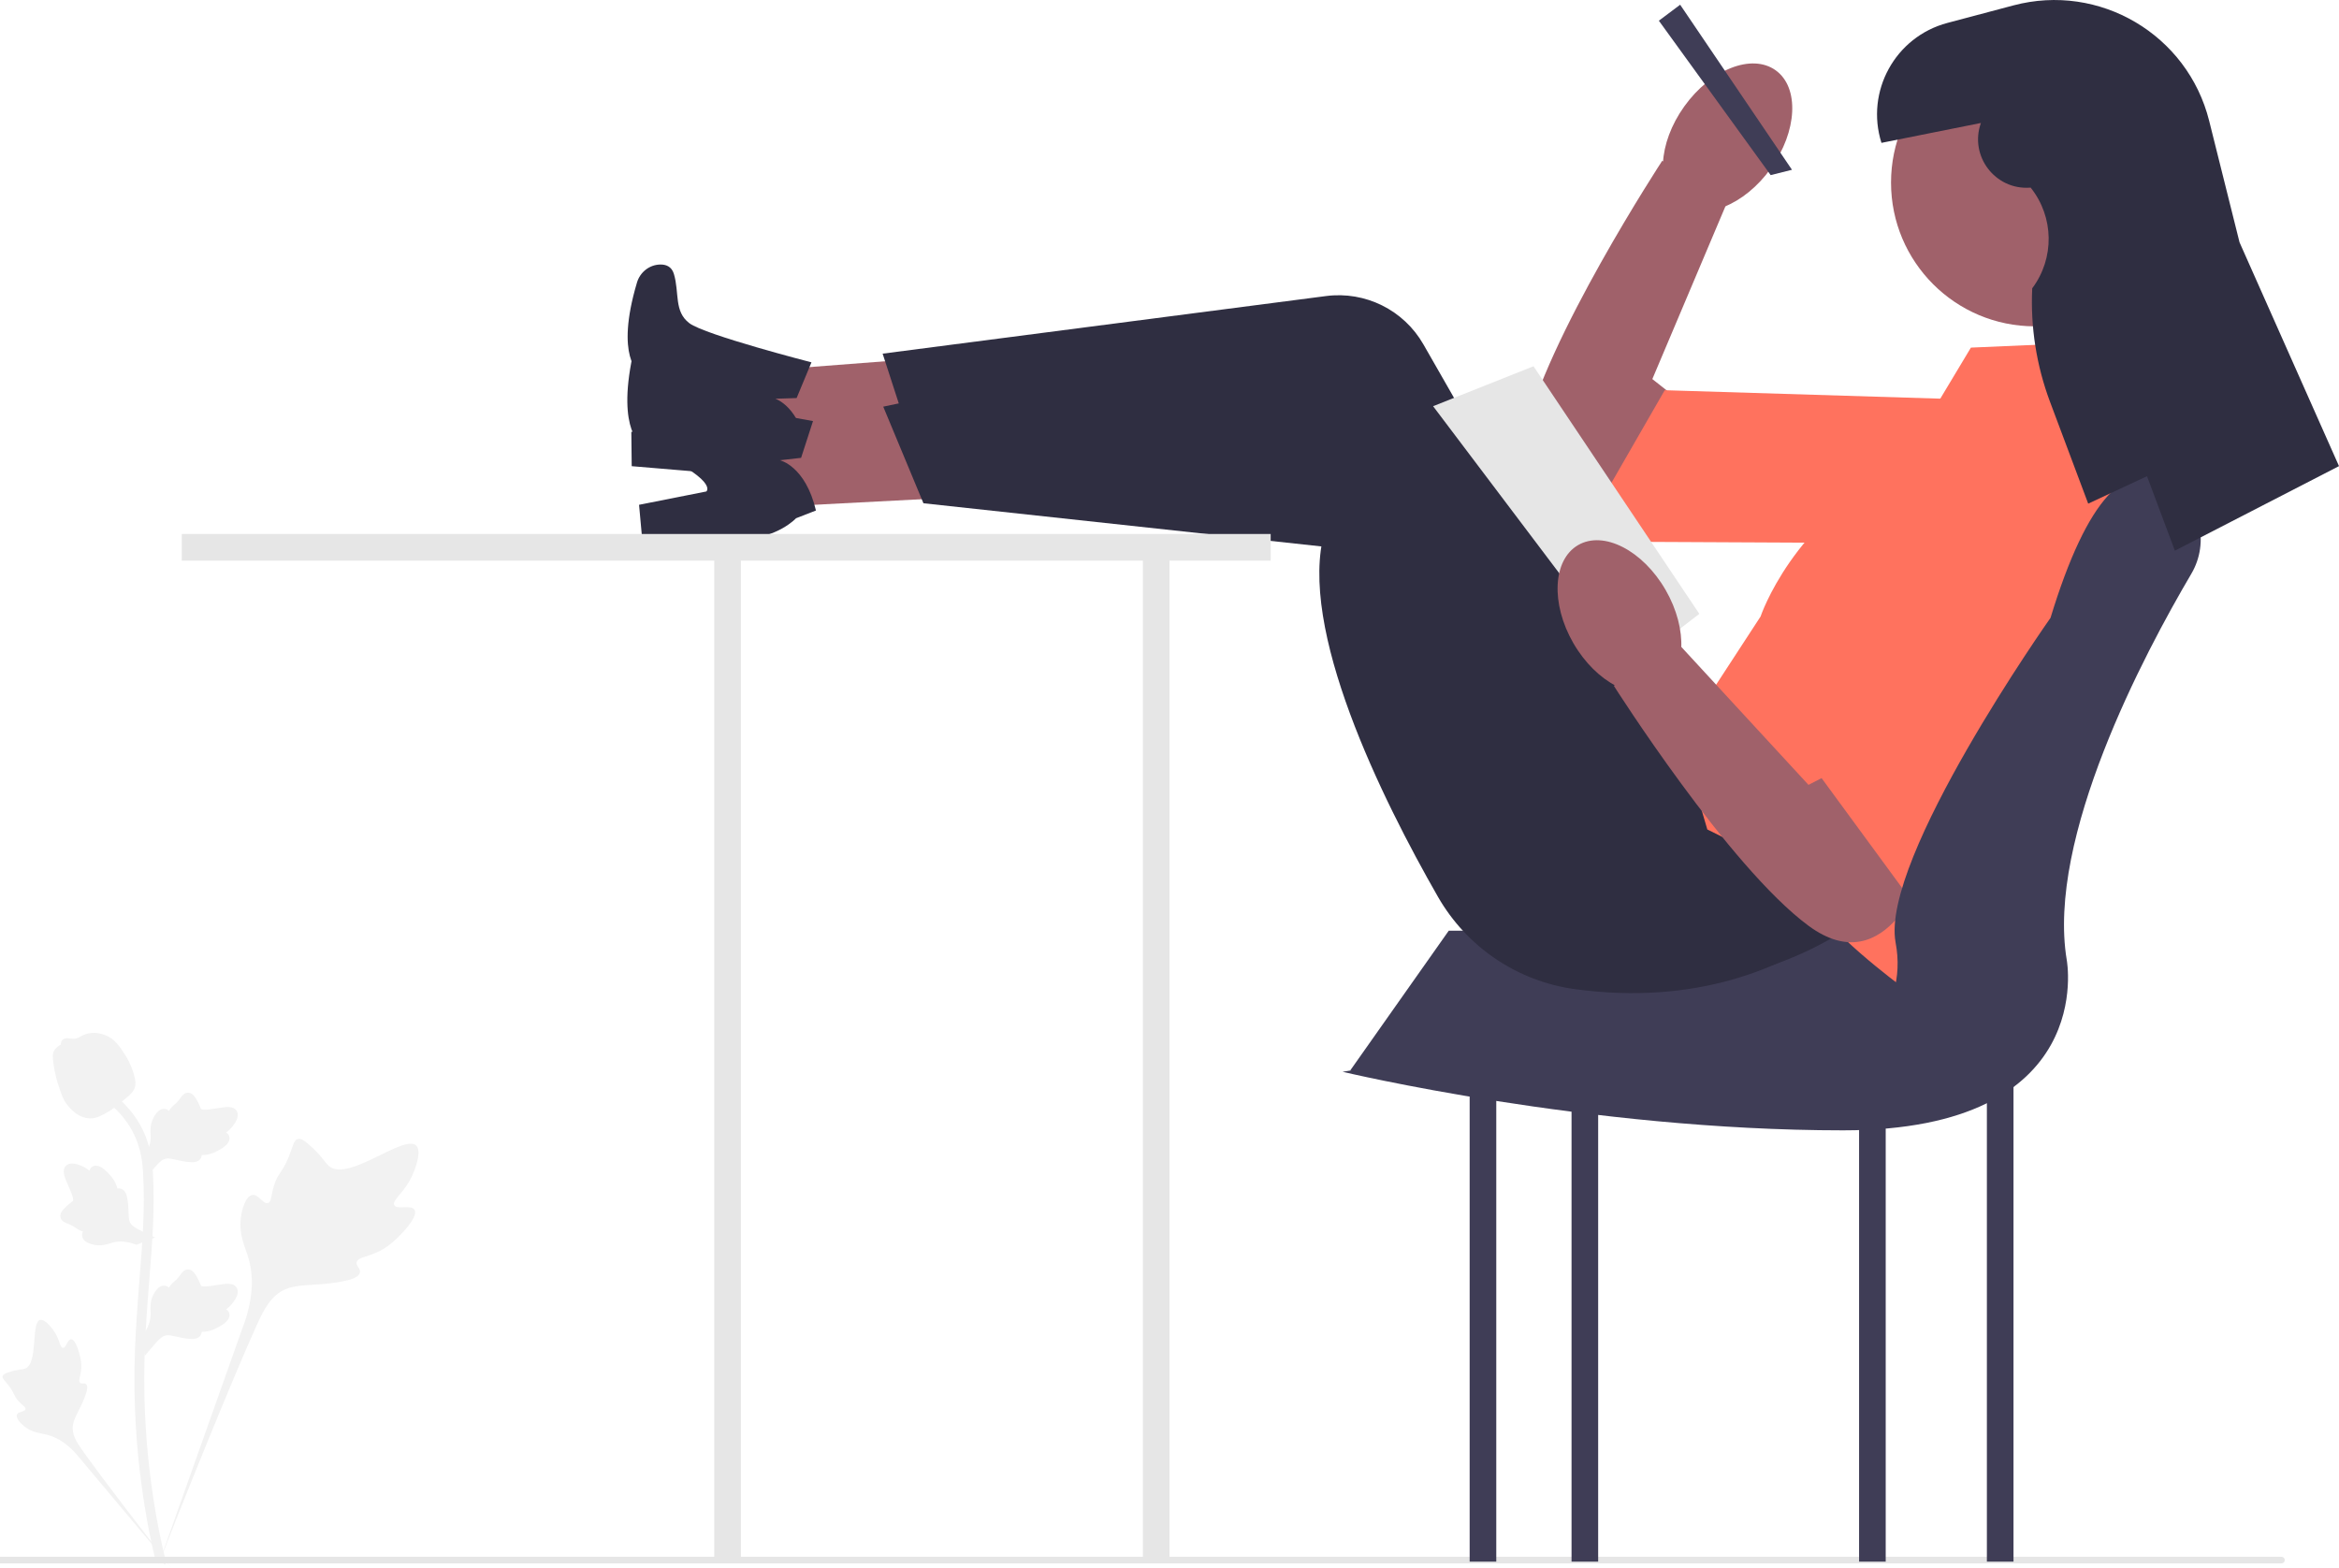
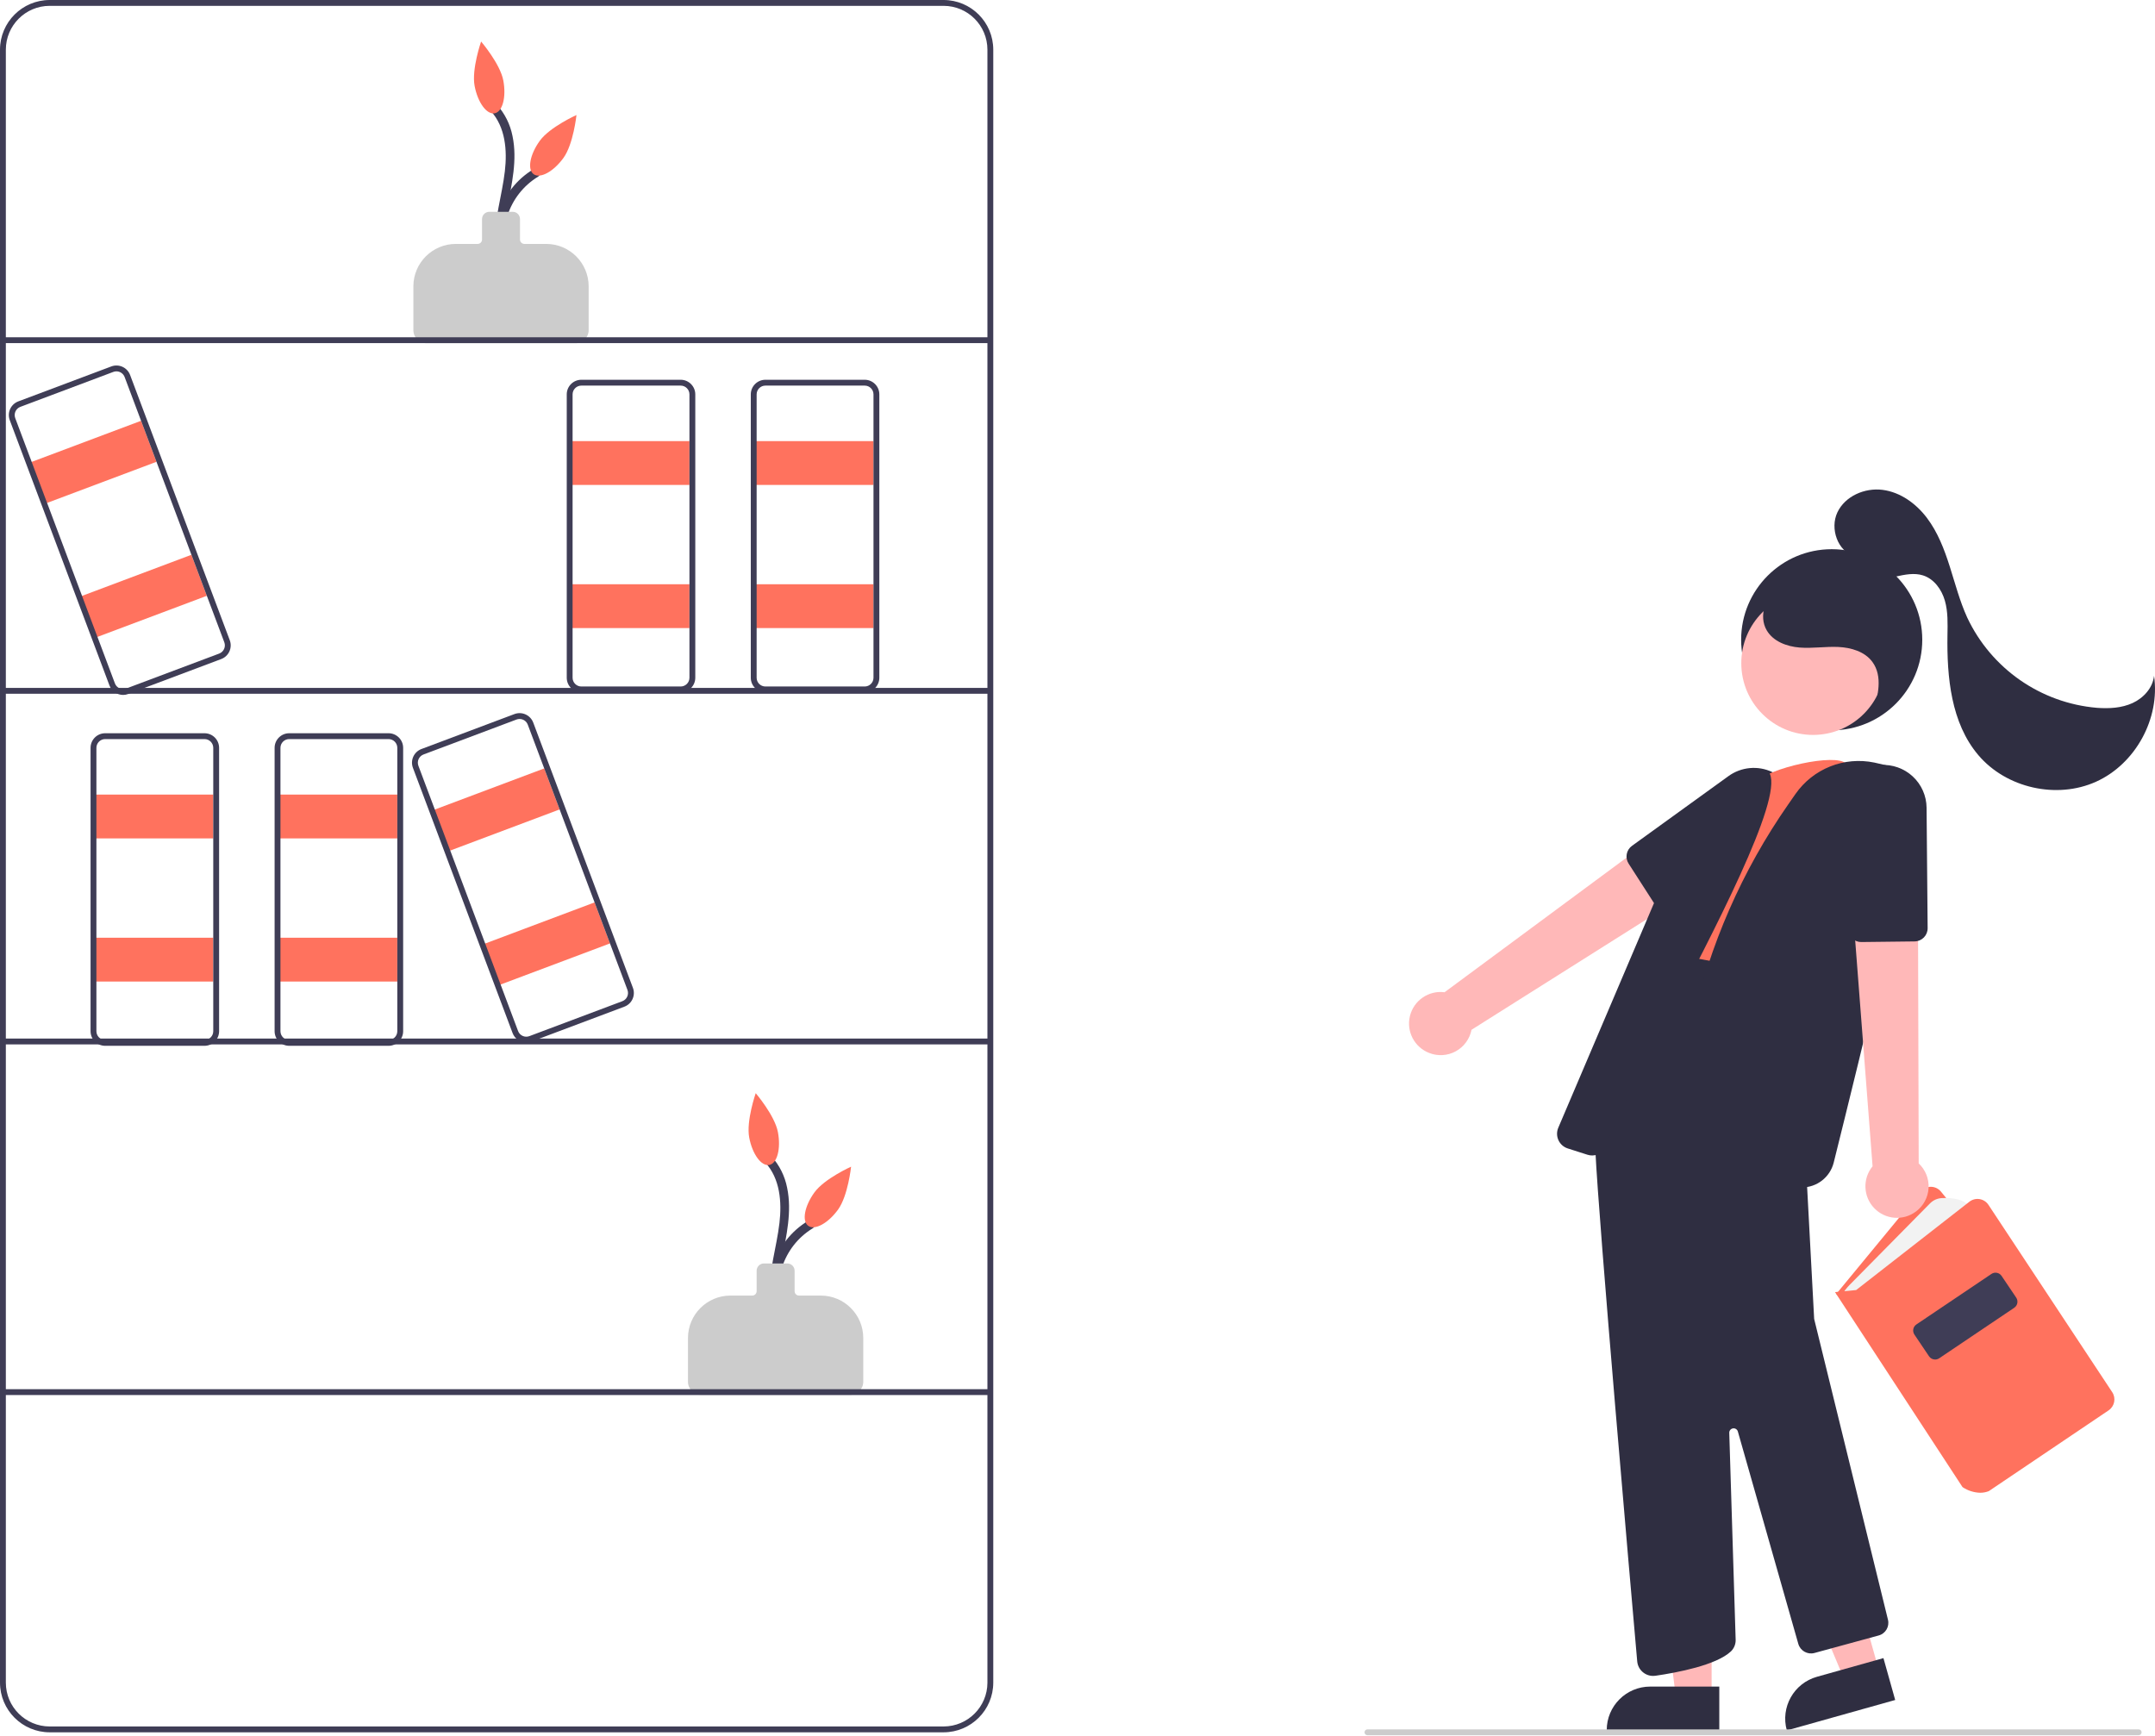
- <svg xmlns="http://www.w3.org/2000/svg" width="596.882" height="400.001" viewBox="0 0 596.882 400.001">
-   <g>
-     <path d="M105.784,308.736c-.844-1.424-4.497,.101-5.168-1.191-.669-1.287,2.724-3.249,4.663-7.73,.35-.808,2.553-5.9,.922-7.472-3.092-2.978-17.24,9.313-22.191,5.29-1.087-.883-1.846-2.645-5.134-5.506-1.308-1.138-2.099-1.652-2.865-1.461-1.086,.271-1.172,1.725-2.337,4.584-1.747,4.287-2.78,4.028-3.798,7.449-.756,2.539-.583,4.016-1.472,4.303-1.258,.407-2.416-2.286-4.011-2.045-1.627,.246-2.611,3.382-2.922,5.73-.583,4.406,1.035,7.313,1.932,10.371,.975,3.322,1.553,8.375-.698,15.528l-22.277,62.766c4.918-12.879,19.158-48.185,25.142-61.305,1.727-3.787,3.635-7.629,7.551-9.145,3.77-1.46,8.949-.588,15.55-2.179,.771-.186,2.911-.73,3.18-1.988,.223-1.04-1.036-1.621-.842-2.595,.259-1.307,2.734-1.323,5.775-2.831,2.144-1.063,3.48-2.328,4.629-3.415,.346-.328,5.495-5.262,4.371-7.157h-0Z" fill="#f2f2f2" />
-     <path d="M18.139,341.778c-.942,.004-1.248,2.236-2.076,2.193-.825-.043-.808-2.275-2.448-4.519-.296-.405-2.159-2.955-3.401-2.608-2.354,.658-.404,11.148-3.806,12.418-.747,.279-1.831,.143-4.184,.931-.936,.314-1.417,.554-1.544,.985-.18,.611,.508,1.073,1.575,2.47,1.6,2.094,1.175,2.527,2.56,4.013,1.028,1.104,1.803,1.445,1.687,1.964-.163,.735-1.819,.526-2.161,1.379-.349,.87,.907,2.257,1.969,3.087,1.994,1.558,3.888,1.602,5.647,2.044,1.912,.48,4.559,1.654,7.42,4.823l24.378,29.044c-4.902-6.13-18.122-23.306-22.835-30.029-1.361-1.941-2.696-3.985-2.31-6.345,.371-2.272,2.293-4.562,3.417-8.261,.131-.432,.481-1.639-.058-2.134-.446-.409-1.095,.041-1.517-.335-.567-.504,.14-1.724,.277-3.651,.097-1.359-.138-2.38-.341-3.258-.061-.265-.997-4.215-2.251-4.21v0Z" fill="#f2f2f2" />
-     <path d="M36.939,345.998l-.568-5.068,.259-.384c1.2-1.777,1.812-3.512,1.819-5.159,.001-.262-.011-.524-.023-.79-.049-1.057-.11-2.371,.575-3.903,.384-.854,1.463-2.831,3.086-2.587,.437,.061,.767,.262,1.018,.497,.037-.059,.075-.117,.115-.181,.505-.771,.905-1.101,1.291-1.419,.296-.245,.602-.497,1.082-1.094,.21-.262,.374-.492,.513-.685,.42-.585,.968-1.282,1.935-1.27,1.033,.049,1.574,.903,1.932,1.468,.64,1.008,.93,1.735,1.122,2.217,.07,.176,.149,.374,.19,.436,.333,.489,3.038,.032,4.057-.135,2.289-.382,4.27-.712,5.087,.732,.585,1.033,.151,2.398-1.33,4.168-.461,.551-.952,.969-1.388,1.297,.361,.215,.684,.546,.815,1.065h0c.308,1.228-.748,2.459-3.137,3.663-.593,.301-1.392,.702-2.512,.896-.527,.091-1.002,.113-1.408,.125-.009,.235-.064,.489-.207,.751-.42,.771-1.293,1.138-2.61,1.05-1.449-.076-2.642-.352-3.694-.595-.919-.21-1.711-.389-2.332-.347-1.153,.093-2.041,1.016-3.083,2.212l-2.603,3.042h-0Z" fill="#f2f2f2" />
-     <path d="M39.572,315.823l-4.758,1.835-.437-.153c-2.023-.71-3.857-.862-5.452-.451-.254,.065-.504,.143-.759,.223-1.01,.315-2.266,.708-3.922,.434-.924-.155-3.11-.697-3.285-2.329-.052-.438,.059-.809,.222-1.111-.066-.021-.133-.042-.204-.065-.874-.293-1.295-.597-1.7-.889-.312-.224-.633-.456-1.332-.769-.307-.137-.571-.237-.793-.322-.672-.258-1.486-.611-1.719-1.549-.215-1.011,.474-1.751,.93-2.241,.813-.875,1.442-1.34,1.86-1.648,.153-.112,.324-.239,.373-.294,.389-.446-.74-2.947-1.159-3.891-.95-2.118-1.772-3.95-.582-5.106,.851-.828,2.282-.754,4.369,.229,.65,.307,1.179,.675,1.607,1.013,.117-.404,.354-.8,.823-1.058h0c1.11-.61,2.569,.099,4.339,2.105,.442,.498,1.033,1.169,1.504,2.203,.221,.487,.363,.941,.478,1.331,.229-.051,.49-.063,.779,.009,.852,.21,1.429,.962,1.678,2.258,.294,1.421,.329,2.645,.362,3.724,.03,.942,.058,1.753,.255,2.344,.382,1.091,1.5,1.717,2.922,2.421l3.603,1.746-0,0Z" fill="#f2f2f2" />
-     <path d="M36.939,300.892l-.568-5.068,.259-.384c1.2-1.777,1.812-3.512,1.819-5.159,.001-.262-.011-.524-.023-.79-.049-1.057-.11-2.371,.575-3.903,.384-.854,1.463-2.831,3.086-2.587,.437,.061,.767,.262,1.018,.497,.037-.059,.075-.117,.115-.181,.505-.771,.905-1.101,1.291-1.419,.296-.245,.602-.497,1.082-1.094,.21-.262,.374-.492,.513-.685,.42-.585,.968-1.282,1.935-1.27,1.033,.049,1.574,.903,1.932,1.468,.64,1.008,.93,1.735,1.122,2.217,.07,.176,.149,.374,.19,.436,.333,.489,3.038,.032,4.057-.135,2.289-.382,4.27-.712,5.087,.732,.585,1.033,.151,2.398-1.33,4.168-.461,.551-.952,.969-1.388,1.297,.361,.215,.684,.546,.815,1.065h0c.308,1.228-.748,2.459-3.137,3.663-.593,.301-1.392,.702-2.512,.896-.527,.091-1.002,.113-1.408,.125-.009,.235-.064,.489-.207,.751-.42,.771-1.293,1.138-2.61,1.05-1.449-.076-2.642-.352-3.694-.595-.919-.21-1.711-.389-2.332-.347-1.153,.093-2.041,1.016-3.083,2.212l-2.603,3.042h-0Z" fill="#f2f2f2" />
-     <path d="M42.124,399.269l-1.062-.666-.257-1.226,.257,1.226-1.238,.142c-.02-.115-.087-.379-.188-.793-.554-2.266-2.244-9.162-3.654-20.023-.984-7.581-1.541-15.376-1.656-23.17-.115-7.807,.255-13.717,.551-18.467,.224-3.583,.496-6.994,.762-10.317,.71-8.878,1.379-17.265,.881-26.55-.11-2.073-.341-6.387-2.862-10.978-1.462-2.663-3.476-5.027-5.987-7.023l1.561-1.963c2.771,2.207,5,4.826,6.623,7.782,2.795,5.09,3.047,9.791,3.168,12.05,.507,9.449-.17,17.916-.887,26.88-.264,3.311-.536,6.708-.759,10.276-.294,4.706-.66,10.565-.546,18.271,.113,7.701,.663,15.4,1.634,22.886,1.392,10.724,3.058,17.517,3.605,19.749,.291,1.192,.352,1.441,.054,1.914v-0Z" fill="#f2f2f2" />
-     <path d="M23.075,285.406c-.103,0-.207-.002-.312-.01-2.134-.115-4.11-1.392-5.875-3.796-.827-1.131-1.251-2.42-2.095-4.992-.131-.396-.767-2.408-1.154-5.176-.253-1.808-.221-2.565,.137-3.233,.398-.744,1.041-1.263,1.766-1.613-.032-.24-.006-.487,.098-.739,.427-1.045,1.563-.908,2.177-.842,.311,.039,.699,.091,1.117,.069,.658-.032,1.012-.228,1.548-.521,.513-.281,1.15-.631,2.096-.825,1.865-.389,3.427,.14,3.942,.313,2.71,.903,4.046,3.01,5.593,5.45,.308,.489,1.367,2.271,2.065,4.713,.504,1.762,.433,2.545,.281,3.128-.308,1.197-1.036,1.882-2.885,3.394-1.931,1.583-2.9,2.376-3.732,2.858-1.937,1.118-3.153,1.821-4.768,1.821v0Z" fill="#f2f2f2" />
-   </g>
-   <path d="M583.04,398.13h0c0,.464-.376,.84-.84,.84H0v-1.68H582.2c.464,0,.84,.376,.84,.84Z" fill="#e6e6e6" />
-   <g>
-     <g>
-       <path d="M414.967,132.595s-31.339,3.769-26.053-21.009c5.286-24.778,35.259-70.545,35.259-70.545l17.009,9.539-19.527,46.158,8.406,6.632-15.094,29.226Z" fill="#a0616a" />
-       <polygon points="517.666 102.43 513.25 138.75 402.592 138.208 424.816 99.583 517.666 102.43" fill="#ff725e" />
-       <ellipse cx="440.857" cy="35.06" rx="21.062" ry="13.588" transform="translate(155.6948 373.0935) rotate(-54.39629)" fill="#a0616a" />
-     </g>
-     <rect x="431.611" y="316.316" width="157.624" height="6.794" transform="translate(190.7093 830.1362) rotate(-90)" fill="#3f3d56" />
-     <rect x="398.999" y="316.316" width="157.624" height="6.794" transform="translate(158.0973 797.5243) rotate(-90)" fill="#3f3d56" />
-     <rect x="166.639" y="266.719" width="256.819" height="6.794" transform="translate(24.93198 565.1643) rotate(-90)" fill="#e6e6e6" />
-     <rect x="325.622" y="316.316" width="157.624" height="6.794" transform="translate(84.72051 724.1474) rotate(-90)" fill="#3f3d56" />
-     <rect x="299.622" y="316.316" width="157.624" height="6.794" transform="translate(58.72051 698.1474) rotate(-90)" fill="#3f3d56" />
-     <polygon points="500.911 237.504 369.709 237.504 344.541 273.204 475.093 280.987 500.911 237.504" fill="#3f3d56" />
-     <g>
-       <g>
-         <polygon points="260.667 115.362 261.263 89.472 182.077 95.563 181.672 113.106 260.667 115.362" fill="#a0616a" />
-         <path d="M207.074,92.47l-3.787,9.112-5.439,.174s6.368,1.95,8.138,13.522l-5.226,1.567s-5.019,4.683-14.401,4.228l-25.155-2.104-.097-8.769,17.386-2.009s3.874-2.549-15.303-13.027c0,0-6.353-3.885-.639-23.068,.785-2.637,3.157-4.53,5.908-4.59,1.518-.033,2.94,.512,3.508,2.398,1.445,4.799-.017,9.584,3.955,12.579,3.972,2.996,31.154,9.988,31.154,9.988Z" fill="#2f2e41" />
-       </g>
-       <path d="M491.092,214.34s-27.322,46.469-89.145,38.095c-14.712-1.993-27.656-10.74-35.03-23.626-14.253-24.906-35.896-68.515-28.88-93.209l-104.562-19.956-8.238-25.394,113.163-14.7c10.01-1.3,19.815,3.567,24.83,12.327l55.124,96.268,16.433,1.794,56.305,28.401Z" fill="#2f2e41" />
-     </g>
-     <g>
-       <g>
-         <polygon points="262.731 125.96 261.242 100.106 182.803 112.548 183.811 130.067 262.731 125.96" fill="#a0616a" />
-         <path d="M207.471,107.454l-3.042,9.387-5.408,.611s6.505,1.432,9.199,12.824l-5.083,1.982s-4.626,5.071-14.014,5.373l-25.243-.074-.802-8.733,17.168-3.401s3.656-2.852-16.302-11.753c0,0-6.645-3.361-2.493-22.942,.571-2.691,2.783-4.77,5.519-5.05,1.51-.155,2.972,.274,3.69,2.108,1.827,4.667,.754,9.554,4.954,12.22,4.2,2.667,31.856,7.45,31.856,7.45Z" fill="#2f2e41" />
-       </g>
-       <path d="M500.372,206.08s-23.495,48.517-85.792,45.143c-14.825-.803-28.43-8.48-36.817-20.731-16.211-23.678-41.292-65.405-36.285-90.583l-105.829-11.479-10.255-24.649,111.613-23.756c9.873-2.101,20.038,1.962,25.742,10.289l62.691,91.521,16.524,.466,58.408,23.779Z" fill="#2f2e41" />
-     </g>
-     <polygon points="428.754 1.206 423.319 5.283 451.854 44.689 457.289 43.33 428.754 1.206" fill="#3f3d56" />
-     <path d="M502.949,88.712l31.253-1.359,13.588,61.147s-28.535,107.348-62.506,103.271c0,0-21.062-15.627-21.062-21.062s-28.535-19.024-28.535-19.024l-6.794-23.1,20.382-31.253s8.153-24.459,35.33-38.047l18.344-30.574Z" fill="#ff725e" />
-     <polygon points="324.263 136.271 46.382 136.271 46.382 143.066 182.265 143.066 182.265 398.526 189.059 398.526 189.059 143.066 324.263 143.066 324.263 136.271" fill="#e6e6e6" />
-     <circle cx="519.255" cy="46.589" r="36.688" fill="#a0616a" />
-     <polygon points="391.332 93.468 365.707 103.659 415.984 170.242 433.649 156.654 391.332 93.468" fill="#e6e6e6" />
-     <g>
-       <path d="M491.399,221.198s-9.512,30.098-29.894,15.049-49.683-61.249-49.683-61.249l15.712-11.55,33.971,36.849,9.512-4.916,20.382,25.818Z" fill="#a0616a" />
-       <polygon points="506.346 115.21 537.599 134.233 491.399 234.787 461.505 194.022 506.346 115.21" fill="#ff725e" />
-       <ellipse cx="413.266" cy="157.333" rx="13.588" ry="21.062" transform="translate(-23.29944 227.7118) rotate(-30)" fill="#a0616a" />
-     </g>
-     <path d="M523.267,157.67c9.416-30.869,19.52-40.637,30.144-34.521,8.086,4.655,10.52,15.252,5.781,23.289-12.079,20.487-36.97,67.428-31.785,98.539,0,0,8.153,43.483-57.071,43.483-65.224,0-127.73-14.947-127.73-14.947l33.971-5.435,77.254,5.518c17.651,1.261,32.527-13.842,30.169-31.379-.078-.579-.17-1.164-.278-1.756-3.873-21.301,39.545-82.79,39.545-82.79Z" fill="#3f3d56" />
-   </g>
-   <path d="M505.504,31.38c-2.997,8.392,3.588,17.106,12.48,16.513l.212-.014h0c5.977,7.471,6.142,18.04,.401,25.694h0c-.472,9.865,1.074,19.723,4.542,28.971l9.744,25.983,15-7,7.118,19,41.882-21.575-25.383-57.111-7.746-30.984c-5.511-22.044-27.997-35.313-49.958-29.479l-16.849,4.475c-13.311,3.536-20.972,17.472-16.825,30.605v0l25.383-5.077" fill="#2f2e41" />
+ <svg xmlns="http://www.w3.org/2000/svg" data-name="Layer 1" width="737.666" height="594" viewBox="0 0 737.666 594">
+   <path d="M499.593,603.574a24.3,24.3,0,0,1,9.743-30.085c1.647-1.002.141-3.597-1.514-2.59A27.008,27.008,0,0,0,497.003,605.088c.757,1.77,3.342.243,2.59-1.514Z" transform="translate(-231.1672 -153)" fill="#3f3d56" />
+   <path d="M500.452,607.609c-4.046-7.168-3.094-15.747-1.639-23.499,1.519-8.092,3.511-16.309,1.788-24.539a22.527,22.527,0,0,0-5.353-10.734c-1.311-1.423-3.428.702-2.121,2.121,5.089,5.527,5.679,13.545,4.853,20.665-.974,8.399-3.733,16.583-3.39,25.117a27.202,27.202,0,0,0,3.272,12.382,1.501,1.501,0,0,0,2.59-1.514Z" transform="translate(-231.1672 -153)" fill="#3f3d56" />
+   <path d="M522.167,630.5h-51a4.505,4.505,0,0,1-4.5-4.5V611.02A14.536,14.536,0,0,1,481.187,596.5h7.48a1.502,1.502,0,0,0,1.5-1.5v-7a2.503,2.503,0,0,1,2.5-2.5h8a2.503,2.503,0,0,1,2.5,2.5v7a1.502,1.502,0,0,0,1.5,1.5h7.48a14.536,14.536,0,0,1,14.52,14.52V626A4.505,4.505,0,0,1,522.167,630.5Z" transform="translate(-231.1672 -153)" fill="#ccc" />
+   <path d="M497.451,540.54c1.074,5.699-.256,10.733-2.969,11.244s-5.784-3.694-6.858-9.393,2.229-15.175,2.229-15.175S496.377,534.841,497.451,540.54Z" transform="translate(-231.1672 -153)" fill="#ff725e" />
+   <path d="M518.045,567.052c-3.4,4.697-7.97,7.193-10.207,5.573s-1.294-6.74,2.107-11.437,12.553-8.814,12.553-8.814S521.445,562.355,518.045,567.052Z" transform="translate(-231.1672 -153)" fill="#ff725e" />
+   <path d="M405.593,243.574a24.3,24.3,0,0,1,9.743-30.085c1.647-1.002.141-3.597-1.514-2.59A27.008,27.008,0,0,0,403.003,245.088c.757,1.77,3.342.243,2.59-1.514Z" transform="translate(-231.1672 -153)" fill="#3f3d56" />
+   <path d="M406.452,247.609c-4.046-7.168-3.094-15.747-1.639-23.499,1.519-8.092,3.511-16.309,1.788-24.539a22.527,22.527,0,0,0-5.353-10.734c-1.311-1.423-3.428.702-2.121,2.121,5.089,5.527,5.679,13.545,4.853,20.665-.974,8.399-3.733,16.583-3.39,25.117a27.202,27.202,0,0,0,3.272,12.382,1.501,1.501,0,0,0,2.59-1.514Z" transform="translate(-231.1672 -153)" fill="#3f3d56" />
+   <path d="M428.167,270.5h-51a4.505,4.505,0,0,1-4.5-4.5V251.02A14.536,14.536,0,0,1,387.187,236.5h7.48a1.502,1.502,0,0,0,1.5-1.5v-7a2.503,2.503,0,0,1,2.5-2.5h8a2.503,2.503,0,0,1,2.5,2.5v7a1.502,1.502,0,0,0,1.5,1.5h7.48a14.536,14.536,0,0,1,14.52,14.52V266A4.505,4.505,0,0,1,428.167,270.5Z" transform="translate(-231.1672 -153)" fill="#ccc" />
+   <path d="M403.451,180.54c1.074,5.699-.256,10.733-2.969,11.244s-5.784-3.694-6.858-9.393,2.229-15.175,2.229-15.175S402.377,174.841,403.451,180.54Z" transform="translate(-231.1672 -153)" fill="#ff725e" />
+   <path d="M424.045,207.052c-3.4,4.697-7.97,7.193-10.207,5.573s-1.294-6.74,2.107-11.437,12.553-8.814,12.553-8.814S427.445,202.355,424.045,207.052Z" transform="translate(-231.1672 -153)" fill="#ff725e" />
+   <rect x="32" y="272" width="41" height="15" fill="#ff725e" />
+   <rect x="32" y="321" width="41" height="15" fill="#ff725e" />
+   <path d="M554.167,746h-306a17.019,17.019,0,0,1-17-17V170a17.019,17.019,0,0,1,17-17h306a17.019,17.019,0,0,1,17,17V729A17.019,17.019,0,0,1,554.167,746Zm-306-591a15.017,15.017,0,0,0-15,15V729a15.017,15.017,0,0,0,15,15h306a15.017,15.017,0,0,0,15-15V170a15.017,15.017,0,0,0-15-15Z" transform="translate(-231.1672 -153)" fill="#3f3d56" />
+   <rect x="1" y="115.453" width="338" height="2" fill="#3f3d56" />
+   <rect x="1" y="235.484" width="338" height="2" fill="#3f3d56" />
+   <rect x="1" y="355.516" width="338" height="2" fill="#3f3d56" />
+   <rect x="1" y="475.547" width="338" height="2" fill="#3f3d56" />
+   <path d="M301.167,511h-34a5.006,5.006,0,0,1-5-5V409a5.006,5.006,0,0,1,5-5h34a5.006,5.006,0,0,1,5,5v97A5.006,5.006,0,0,1,301.167,511Zm-34-105a3.003,3.003,0,0,0-3,3v97a3.003,3.003,0,0,0,3,3h34a3.003,3.003,0,0,0,3-3V409a3.003,3.003,0,0,0-3-3Z" transform="translate(-231.1672 -153)" fill="#3f3d56" />
+   <rect x="95" y="272" width="41" height="15" fill="#ff725e" />
+   <rect x="95" y="321" width="41" height="15" fill="#ff725e" />
+   <path d="M364.167,511h-34a5.006,5.006,0,0,1-5-5V409a5.006,5.006,0,0,1,5-5h34a5.006,5.006,0,0,1,5,5v97A5.006,5.006,0,0,1,364.167,511Zm-34-105a3.003,3.003,0,0,0-3,3v97a3.003,3.003,0,0,0,3,3h34a3.003,3.003,0,0,0,3-3V409a3.003,3.003,0,0,0-3-3Z" transform="translate(-231.1672 -153)" fill="#3f3d56" />
+   <rect x="195" y="151" width="41" height="15" fill="#ff725e" />
+   <rect x="195" y="200" width="41" height="15" fill="#ff725e" />
+   <path d="M464.167,390h-34a5.006,5.006,0,0,1-5-5V288a5.006,5.006,0,0,1,5-5h34a5.006,5.006,0,0,1,5,5v97A5.006,5.006,0,0,1,464.167,390Zm-34-105a3.003,3.003,0,0,0-3,3v97a3.003,3.003,0,0,0,3,3h34a3.003,3.003,0,0,0,3-3V288a3.003,3.003,0,0,0-3-3Z" transform="translate(-231.1672 -153)" fill="#3f3d56" />
+   <rect x="258" y="151" width="41" height="15" fill="#ff725e" />
+   <rect x="258" y="200" width="41" height="15" fill="#ff725e" />
+   <path d="M527.167,390h-34a5.006,5.006,0,0,1-5-5V288a5.006,5.006,0,0,1,5-5h34a5.006,5.006,0,0,1,5,5v97A5.006,5.006,0,0,1,527.167,390Zm-34-105a3.003,3.003,0,0,0-3,3v97a3.003,3.003,0,0,0,3,3h34a3.003,3.003,0,0,0,3-3V288a3.003,3.003,0,0,0-3-3Z" transform="translate(-231.1672 -153)" fill="#3f3d56" />
+   <rect x="380.405" y="422.774" width="41" height="15" transform="translate(-356.897 15.51816) rotate(-20.59468)" fill="#ff725e" />
+   <rect x="397.641" y="468.642" width="41" height="15" transform="translate(-371.9299 24.51236) rotate(-20.59468)" fill="#ff725e" />
+   <path d="M411.311,509.883a5.009,5.009,0,0,1-4.678-3.244L372.513,415.838a5.006,5.006,0,0,1,2.922-6.439l31.827-11.959a4.999,4.999,0,0,1,6.439,2.922l34.12,90.801a5.006,5.006,0,0,1-2.922,6.439h-0l-31.827,11.959A4.996,4.996,0,0,1,411.311,509.883Zm-2.289-110.765a3.006,3.006,0,0,0-1.057.193L376.138,411.271a3.004,3.004,0,0,0-1.753,3.864l34.12,90.801a3,3,0,0,0,3.864,1.753L444.196,495.729a3.004,3.004,0,0,0,1.753-3.864l-34.12-90.801a3.006,3.006,0,0,0-2.807-1.946Z" transform="translate(-231.1672 -153)" fill="#3f3d56" />
+   <rect x="242.405" y="303.774" width="41" height="15" transform="translate(-323.8574 -40.62902) rotate(-20.59468)" fill="#ff725e" />
+   <rect x="259.641" y="349.642" width="41" height="15" transform="translate(-338.8904 -31.63483) rotate(-20.59468)" fill="#ff725e" />
+   <path d="M273.311,390.883a5.009,5.009,0,0,1-4.678-3.244L234.513,296.838a5.006,5.006,0,0,1,2.922-6.439l31.827-11.959a4.999,4.999,0,0,1,6.439,2.922l34.12,90.801a5.006,5.006,0,0,1-2.922,6.439h-0l-31.827,11.959A4.996,4.996,0,0,1,273.311,390.883Zm-2.289-110.765a3.006,3.006,0,0,0-1.057.193L238.138,292.271a3.004,3.004,0,0,0-1.753,3.864l34.12,90.801a3,3,0,0,0,3.864,1.753L306.196,376.729a3.004,3.004,0,0,0,1.753-3.864l-34.12-90.801a3.006,3.006,0,0,0-2.807-1.946Z" transform="translate(-231.1672 -153)" fill="#3f3d56" />
+   <circle cx="627" cy="219" r="31" fill="#2f2e41" />
+   <path d="M720.448,513.471a10.743,10.743,0,0,0,14.424-7.956l85.237-53.778-15.514-17.467-78.943,58.391a10.801,10.801,0,0,0-5.203,20.811Z" transform="translate(-231.1672 -153)" fill="#ffb8b8" />
+   <path d="M802.313,466.034a4.504,4.504,0,0,1-3.793-2.063l-9.871-15.339a4.501,4.501,0,0,1,1.148-6.082l33.03-23.873a14.789,14.789,0,1,1,16.63,24.445l-34.729,22.205A4.466,4.466,0,0,1,802.313,466.034Z" transform="translate(-231.1672 -153)" fill="#2f2e41" />
+   <polygon points="585.894 580.85 573.635 580.849 567.802 533.561 585.897 533.562 585.894 580.85" fill="#ffb8b8" />
+   <path d="M564.877,577.346h23.644a0,0,0,0,1,0,0v14.887a0,0,0,0,1,0,0H549.991a0,0,0,0,1,0,0v0A14.887,14.887,0,0,1,564.877,577.346Z" fill="#2f2e41" />
+   <polygon points="643.128 571.684 631.324 574.998 612.926 531.047 630.347 526.156 643.128 571.684" fill="#ffb8b8" />
+   <path d="M854.962,725.532h23.644a0,0,0,0,1,0,0v14.887a0,0,0,0,1,0,0H840.076a0,0,0,0,1,0,0v0A14.887,14.887,0,0,1,854.962,725.532Z" transform="translate(-397.2878 106.5326) rotate(-15.68037)" fill="#2f2e41" />
+   <path d="M907.327,652.113l-47.596-56.171,28.881-35.044a4.5,4.5,0,0,1,6.961.021l43.702,53.634Z" transform="translate(-231.1672 -153)" fill="#ff725e" />
+   <path d="M861.651,596.36h0a15.942,15.942,0,0,1,2.586-3.453l27.567-27.948a6.134,6.134,0,0,1,4.076-1.83c3.15-.149,8.316.17,9.756,3.625l-37.218,30.451Z" transform="translate(-231.1672 -153)" fill="#f2f2f2" />
+   <path d="M908.981,663.999a11.431,11.431,0,0,1-5.958-1.887l-.132-.136-43.592-66.669,7.233-.699,38.767-30.238a4.5,4.5,0,0,1,6.522,1.067l42.376,64.138a4.513,4.513,0,0,1-1.238,6.211l-41.006,27.65A7.949,7.949,0,0,1,908.981,663.999Z" transform="translate(-231.1672 -153)" fill="#ff725e" />
+   <path d="M893.564,618.394a2.499,2.499,0,0,1-2.077-1.103l-5.008-7.438a2.504,2.504,0,0,1,.678-3.471l25.691-17.296a2.505,2.505,0,0,1,3.47.678l5.008,7.438a2.504,2.504,0,0,1-.678,3.471l-25.691,17.296A2.491,2.491,0,0,1,893.564,618.394Z" transform="translate(-231.1672 -153)" fill="#3f3d56" />
+   <path d="M797.029,726.698a5.479,5.479,0,0,1-5.439-5.004c-2.182-24.785-13.127-149.7-14.328-174.927-1.334-28.029,21.993-72.371,22.229-72.815l.161-.305,11.53,1.44v1.341l10.974,1.291,21.238,2.056,6.08,74.318,2.688,50.402L877.423,707.439a4.476,4.476,0,0,1-3.186,5.414l-21.983,5.995a4.519,4.519,0,0,1-5.512-3.109l-20.698-72.707a1.5,1.5,0,0,0-2.942.457l2.189,70.896a5.343,5.343,0,0,1-1.617,3.912c-5.039,4.732-18.354,7.259-25.841,8.344A5.579,5.579,0,0,1,797.029,726.698Z" transform="translate(-231.1672 -153)" fill="#2f2e41" />
+   <path d="M863.086,414.392c-3.488-3.636-26.473,1.361-31.576,6.718l-34.936,57.106,57.778,10.749L867.117,416.408Z" transform="translate(-231.1672 -153)" fill="#ff725e" />
+   <path d="M847.942,559.479a11.248,11.248,0,0,1-3.657-.609c-3.357-1.151-7.471-2.356-12.228-3.579-20.834-5.357-28.189-22.51-21.862-50.98l.16-.723A210.734,210.734,0,0,1,843.311,428.325l2.45-3.52a26.398,26.398,0,0,1,27.045-10.756c9.374,1.934,14.407,4.735,14.96,8.328,1.085,7.05-19.854,92.27-28.907,128.582a11.235,11.235,0,0,1-10.918,8.52Z" transform="translate(-231.1672 -153)" fill="#2f2e41" />
+   <path d="M776.171,548.539a5.283,5.283,0,0,1-1.605-.25l-6.753-2.16a5.269,5.269,0,0,1-3.24-7.082L800.404,454.943a78.693,78.693,0,0,1,34.124-37.827h0a1.841,1.841,0,0,1,1.461-.137,1.657,1.657,0,0,1,1.005.892c4.214,9.271-18.722,53.144-37.152,88.396-9.437,18.051-17.587,33.641-18.515,38.086a5.263,5.263,0,0,1-5.156,4.187Z" transform="translate(-231.1672 -153)" fill="#2f2e41" />
+   <path d="M887.026,567.703a10.743,10.743,0,0,0,.921-16.447l-.285-100.784-23.04,3.866,7.536,97.902A10.801,10.801,0,0,0,887.026,567.703Z" transform="translate(-231.1672 -153)" fill="#ffb8b8" />
+   <path d="M868.266,475.477a4.499,4.499,0,0,1-4.489-4.203l-2.68-40.666A14.807,14.807,0,0,1,874.882,414.877a14.79,14.79,0,0,1,15.761,14.626l.364,41.22a4.509,4.509,0,0,1-4.447,4.54l-18.239.214Z" transform="translate(-231.1672 -153)" fill="#2f2e41" />
+   <circle cx="620.614" cy="227.016" r="24.561" fill="#ffb8b8" />
+   <path d="M872.203,397.202c1.832-5.83,3.514-12.703-.112-17.623-2.612-3.545-7.302-4.917-11.701-5.113s-8.81.549-13.199.2-9.028-2.081-11.258-5.878c-2.891-4.923-.442-11.704,4.206-15.02s10.788-3.778,16.445-3.006a35.477,35.477,0,0,1,19.292,8.63c5.258,4.853,8.685,11.848,8.533,19.002s-4.165,14.278-10.559,17.49" transform="translate(-231.1672 -153)" fill="#2f2e41" />
+   <path d="M866.079,343.534c-5.88-1.811-8.592-9.585-5.962-15.147s9.351-8.475,15.454-7.7,11.481,4.69,15.191,9.599,5.947,10.759,7.812,16.622,3.416,11.853,5.963,17.453a54.168,54.168,0,0,0,44.45,30.943c4.129.299,8.414.085,12.177-1.641s6.919-5.205,7.34-9.324c2.142,14.629-6.369,30.176-19.846,36.255s-30.765,2.168-40.313-9.12c-9.331-11.031-10.776-26.606-10.552-41.052.062-3.962.208-7.998-.887-11.806s-3.685-7.429-7.458-8.638c-3.044-.976-6.341-.272-9.462.419s-6.435,1.358-9.457.315-5.455-4.479-4.237-7.435" transform="translate(-231.1672 -153)" fill="#2f2e41" />
+   <path d="M963.25,747h-264a1,1,0,1,1,0-2h264a1,1,0,0,1,0,2Z" transform="translate(-231.1672 -153)" fill="#ccc" />
</svg>
